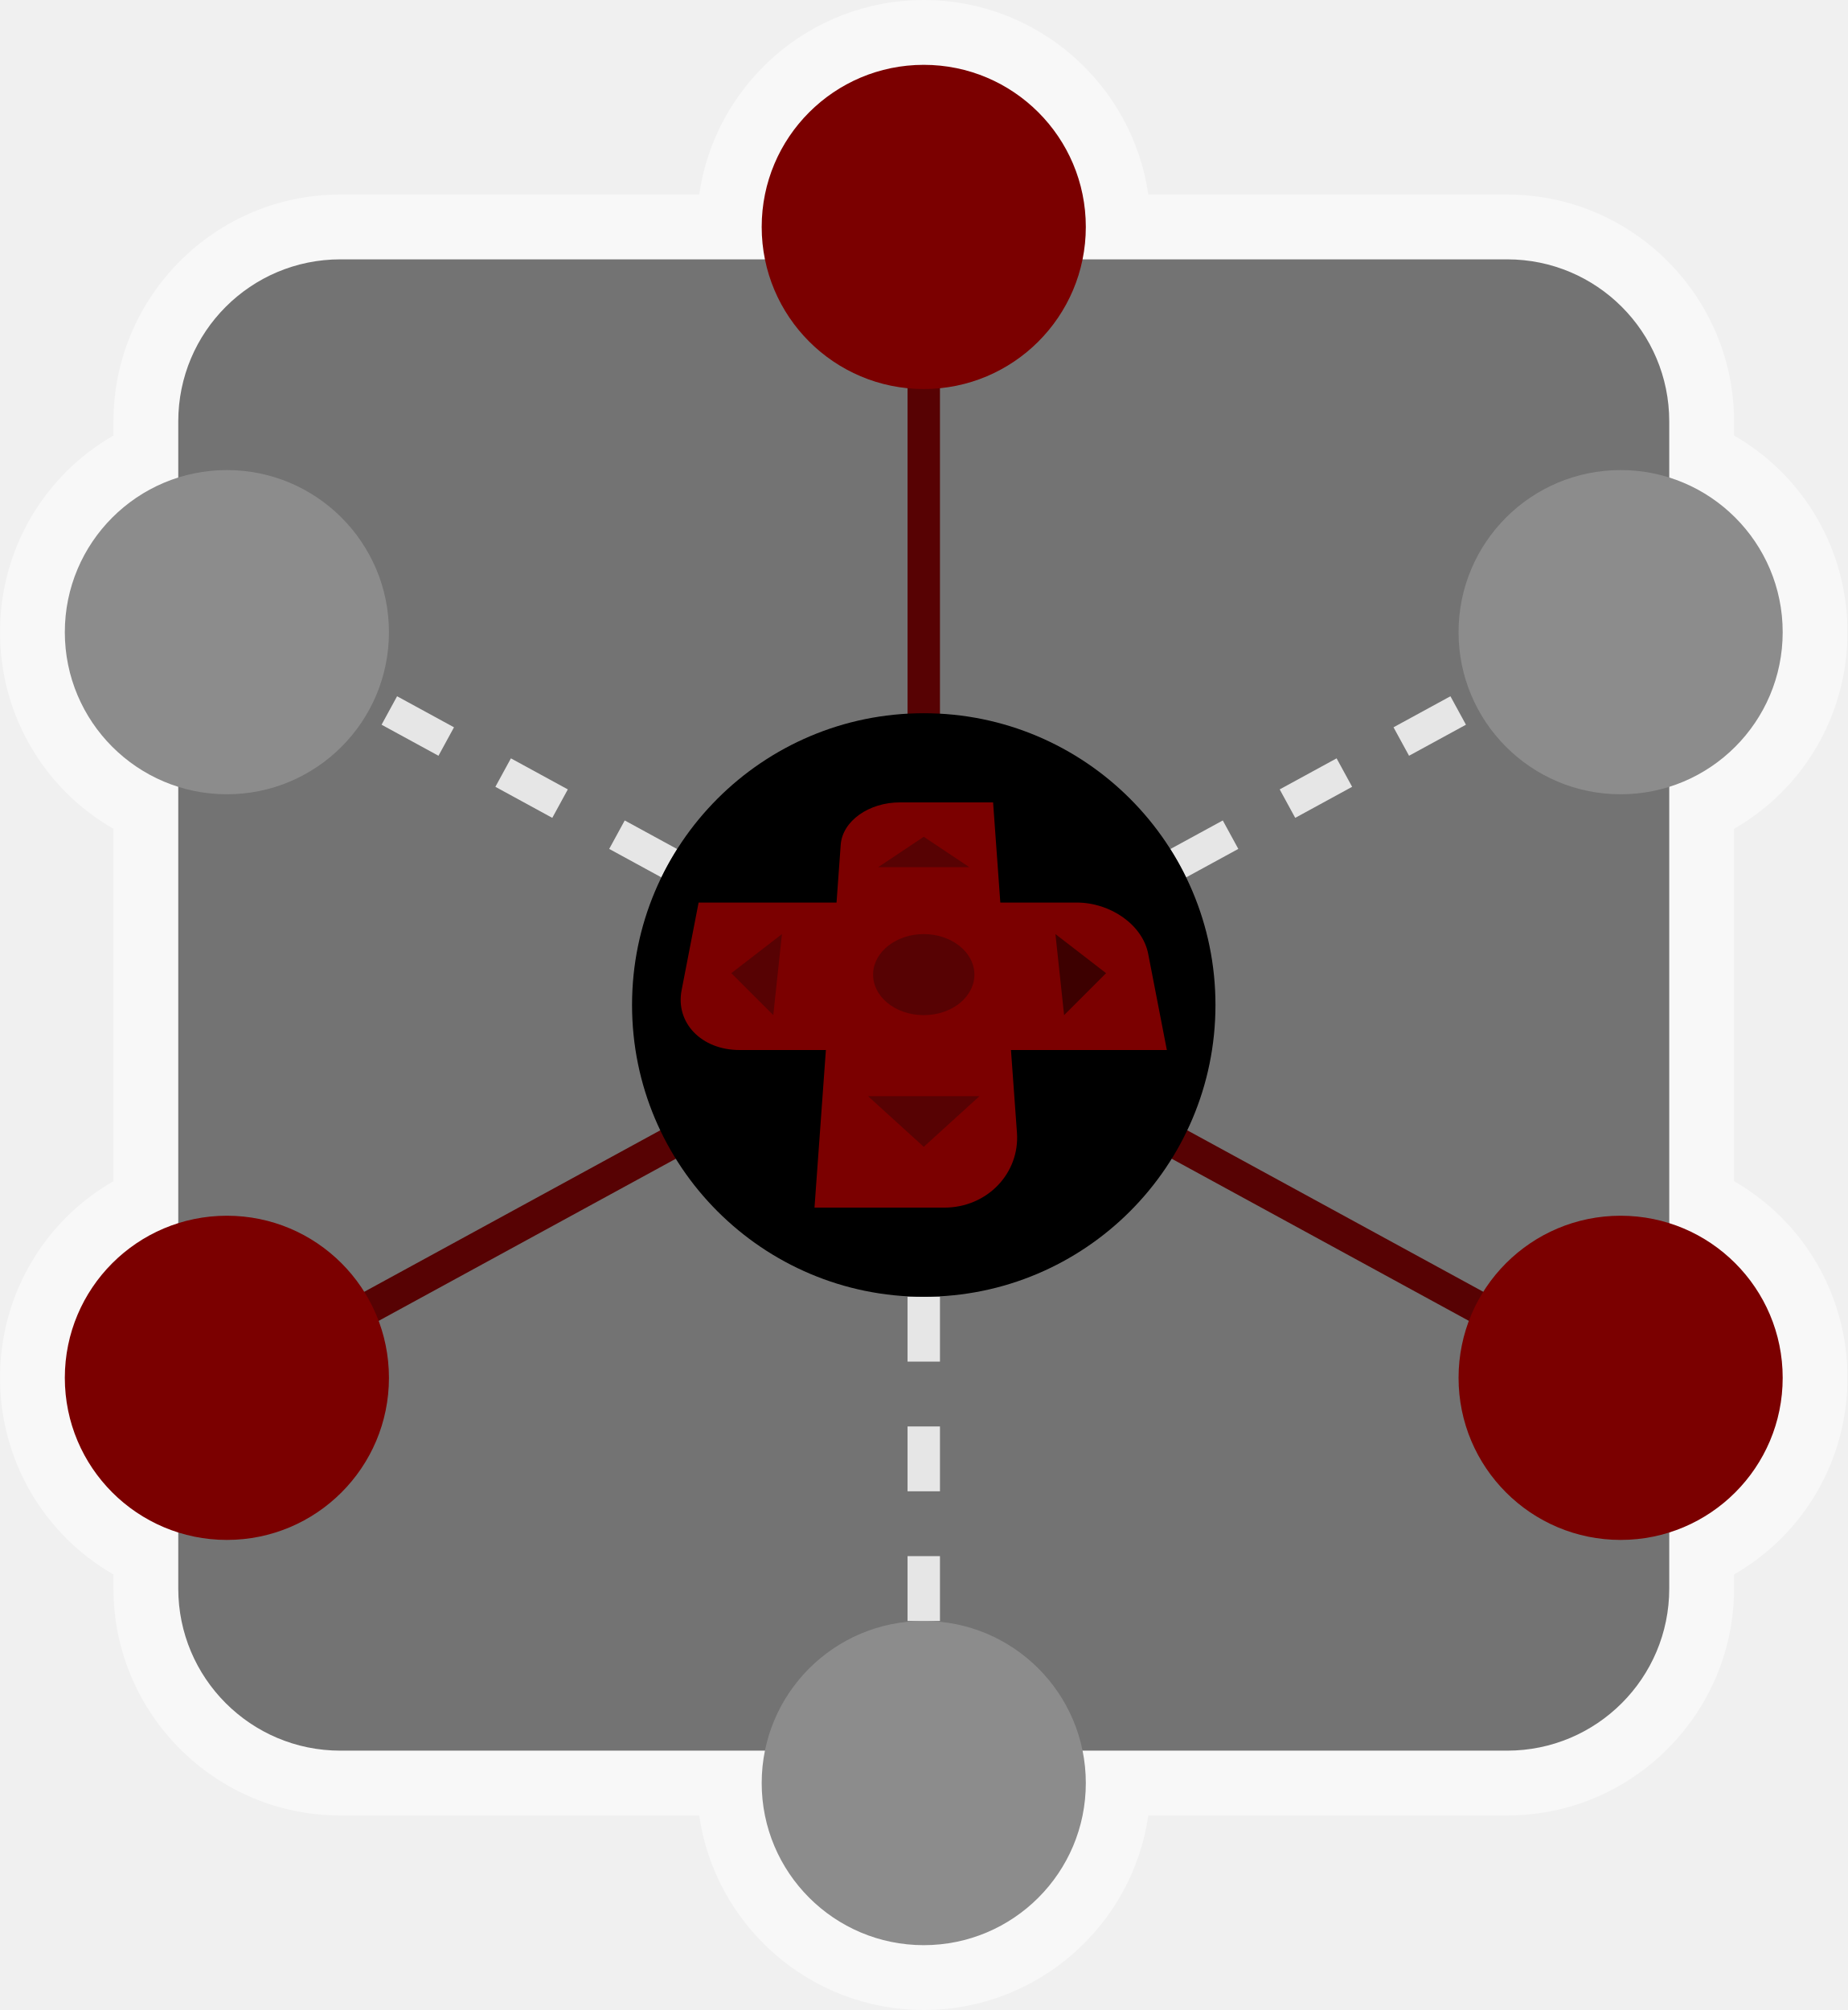
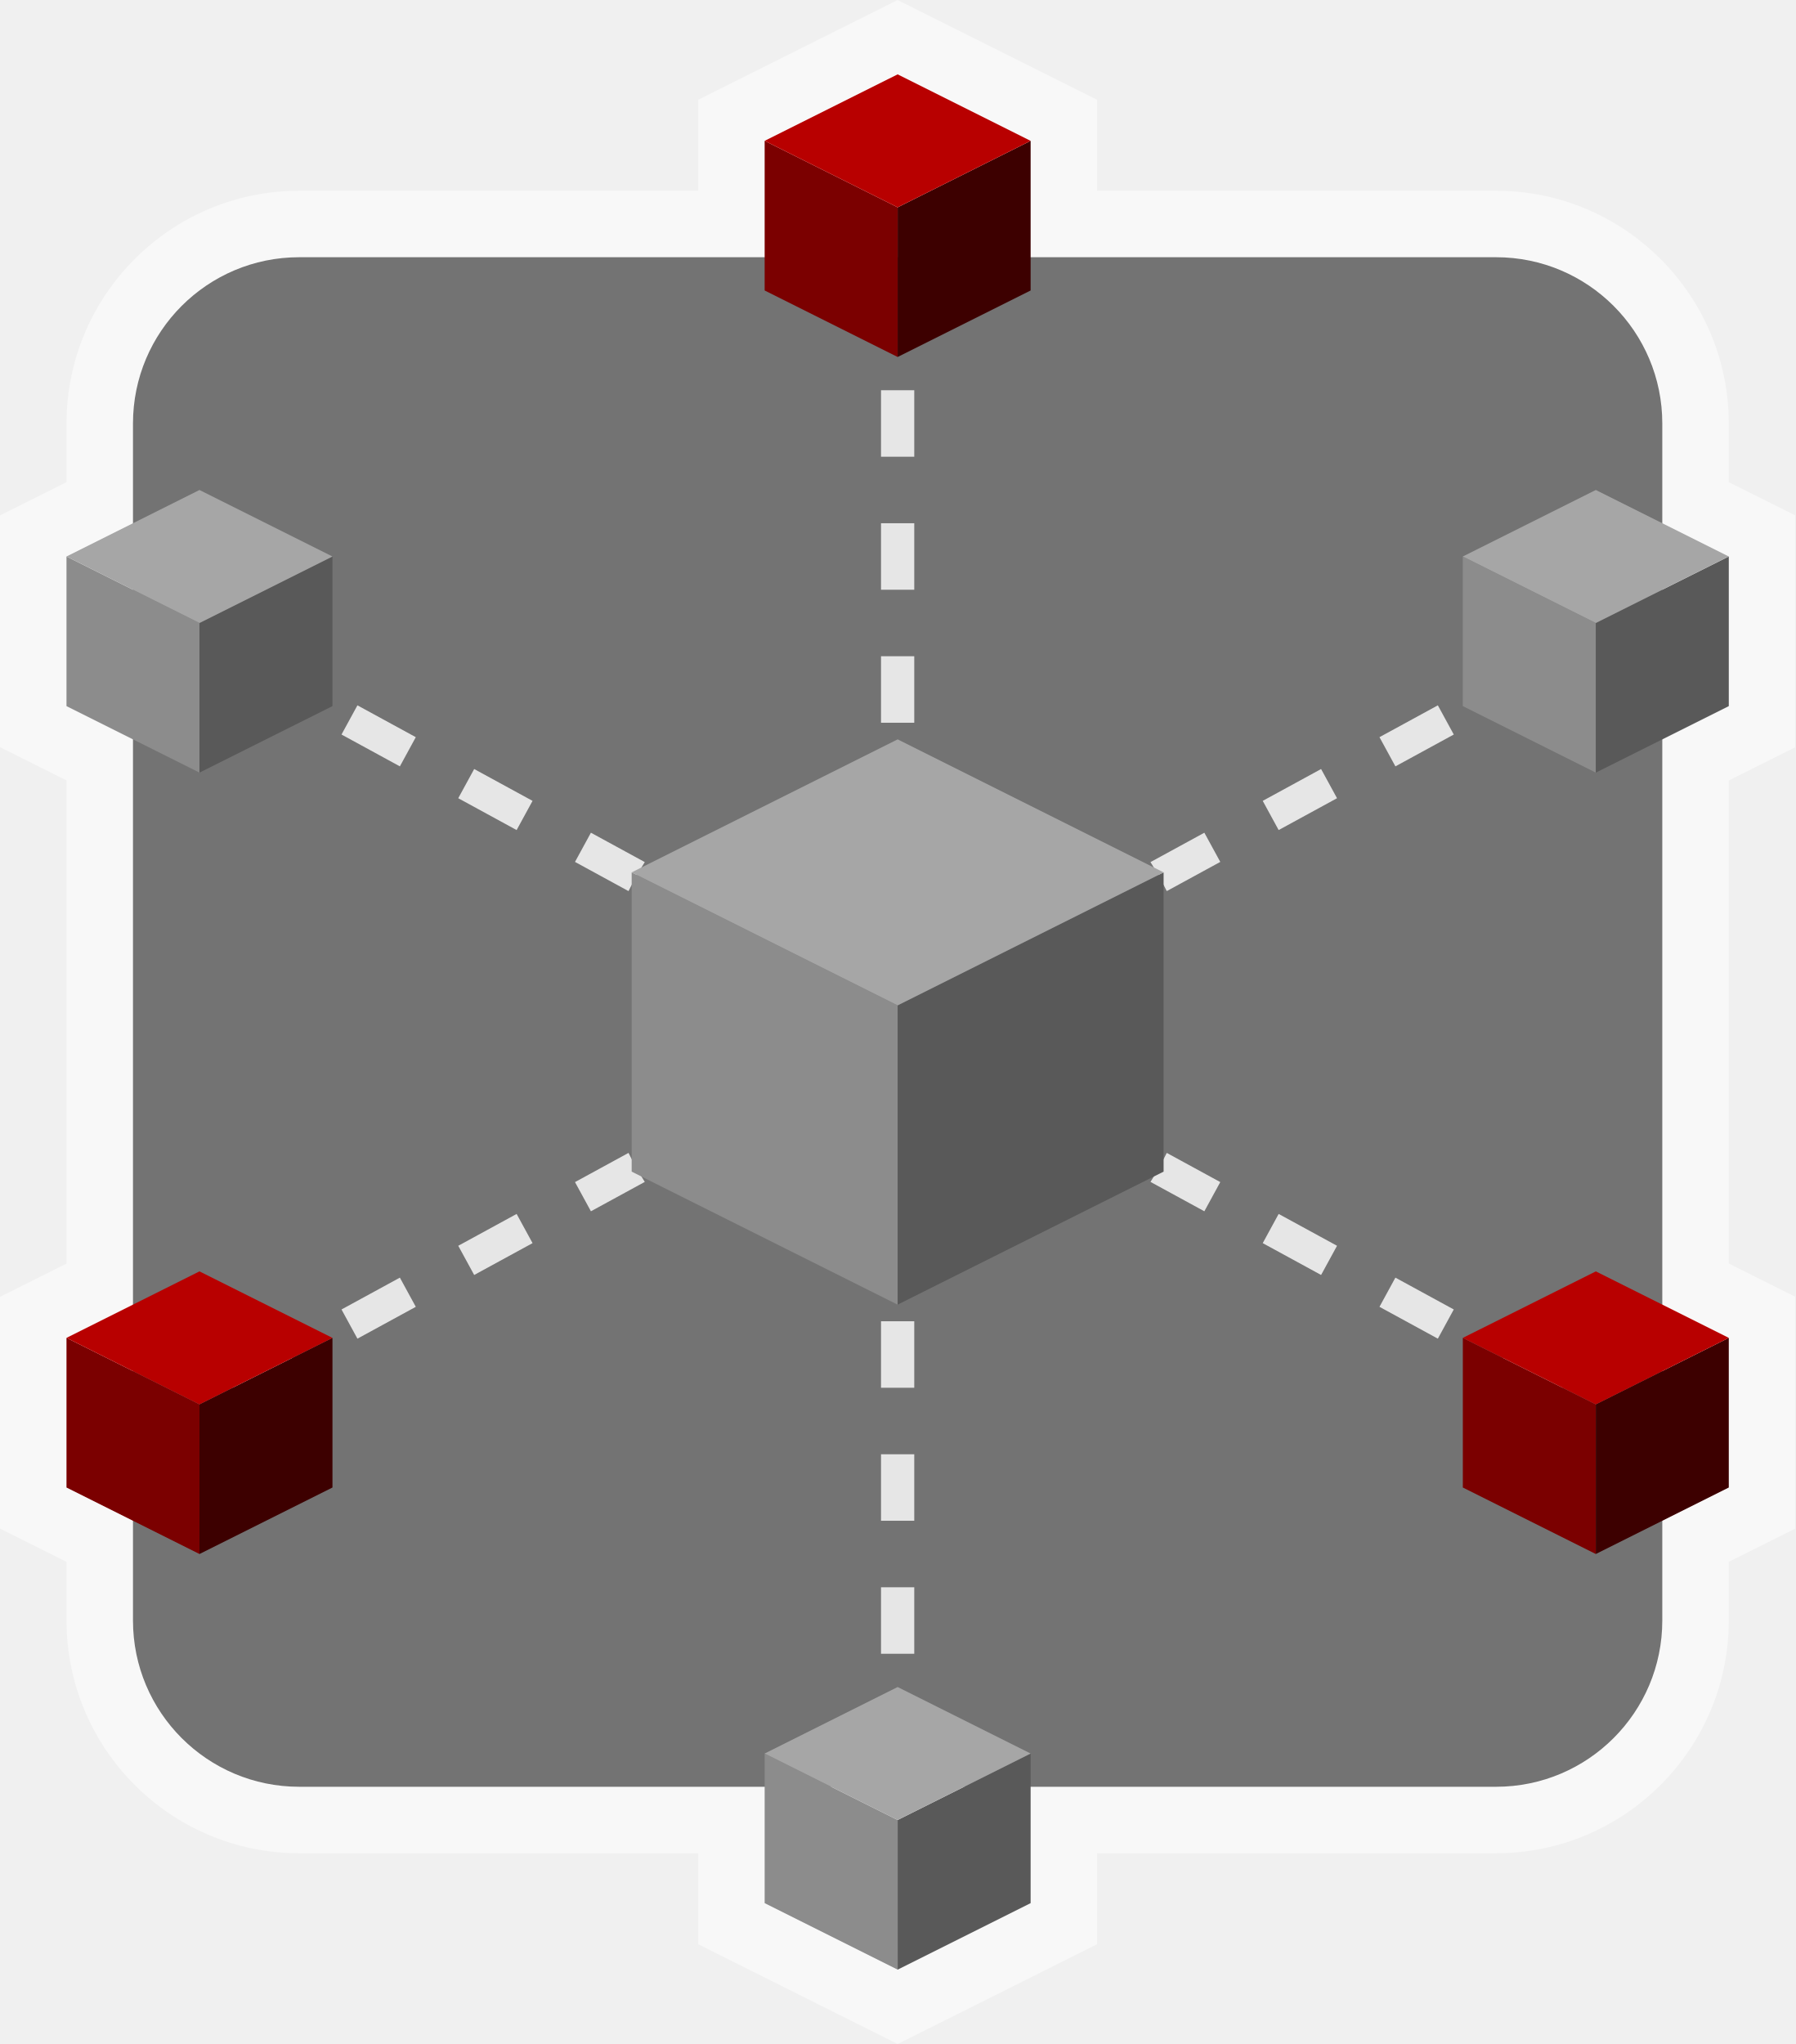
- <svg xmlns="http://www.w3.org/2000/svg" viewBox="0 0 304 330.666" height="330.666" width="304" xml:space="preserve" id="svg2" version="1.1">
+ <svg xmlns="http://www.w3.org/2000/svg" viewBox="0 0 288 327.851" height="327.851" width="288" xml:space="preserve" id="svg2" version="1.1">
  <defs id="defs6">
    <clipPath id="clipPath18" clipPathUnits="userSpaceOnUse">
      <path id="path16" d="M 0,256 H 256 V 0 H 0 Z" />
    </clipPath>
    <clipPath id="clipPath26" clipPathUnits="userSpaceOnUse">
-       <path id="path24" d="M 14,252 H 242 V 4 H 14 Z" />
+       <path id="path24" d="M 20,250.944 H 236 V 5.056 H 20 Z" />
    </clipPath>
  </defs>
-   <g transform="matrix(1.333333,0,0,-1.333333,-18.66667,335.9995)" id="g10">
+   <g transform="matrix(1.333333,0,0,-1.333333,-26.6668,334.592)" id="g10">
    <g id="g12">
      <g clip-path="url(#clipPath18)" id="g14">
        <g id="g20">
          <g id="g22" />
          <g id="g34">
            <g style="opacity:0.5" id="g32" clip-path="url(#clipPath26)">
-               <g id="g30" transform="translate(228,106.2646)">
-                 <path id="path28" style="fill:#ffffff;fill-opacity:1;fill-rule:nonzero;stroke:none" d="M 0,0 V 43.471 C 8.563,48.383 14,57.521 14,67.735 14,77.949 8.563,87.088 0,92 v 1.735 c 0,15.44 -12.561,28 -28,28 h -44.285 c -1.946,13.552 -13.634,24 -27.715,24 -14.082,0 -25.769,-10.448 -27.715,-24 H -172 c -15.439,0 -28,-12.56 -28,-28 V 92 c -8.562,-4.912 -14,-14.051 -14,-24.265 0,-10.214 5.438,-19.352 14,-24.264 V 0 c -8.562,-4.912 -14,-14.051 -14,-24.265 0,-10.214 5.438,-19.352 14,-24.264 v -1.736 c 0,-15.439 12.561,-28 28,-28 h 44.285 c 1.946,-13.55 13.633,-24 27.715,-24 14.081,0 25.769,10.45 27.715,24 H -28 c 15.439,0 28,12.561 28,28 v 1.736 c 8.563,4.912 14,14.05 14,24.264 C 14,-14.051 8.563,-4.912 0,0" />
+               <g id="g30" transform="translate(231.5781,191.1553)">
+                 <path id="path28" style="fill:#ffffff;fill-opacity:1;fill-rule:nonzero;stroke:none" d="m 0,0 -3.578,1.789 v 7.056 c 0,15.439 -12.561,28 -28,28 h -48 v 6 4.944 L -84,50 l -16,8 -3.578,1.789 -3.578,-1.789 -16,-8 -4.422,-2.211 v -4.944 -6 h -48 c -15.44,0 -28,-12.561 -28,-28 V 1.789 L -207.156,0 l -4.422,-2.211 v -4.944 -18 -4.945 l 4.422,-2.211 3.578,-1.789 v -58.111 l -3.578,-1.789 -4.422,-2.211 v -4.944 -18 -4.945 l 4.422,-2.211 3.578,-1.789 v -7.055 c 0,-15.44 12.56,-28 28,-28 h 48 v -6 -4.945 l 4.422,-2.211 16,-8 3.578,-1.789 3.578,1.789 16,8 4.422,2.211 v 4.945 6 h 48 c 15.439,0 28,12.56 28,28 v 7.055 l 3.578,1.789 4.422,2.211 v 4.945 18 4.944 L 0,-94 -3.578,-92.211 V -34.1 L 0,-32.311 4.422,-30.1 v 4.945 18 4.944 z" />
              </g>
            </g>
          </g>
        </g>
        <g transform="translate(200,36)" id="g36">
          <path id="path38" style="fill:#737373;fill-opacity:1;fill-rule:nonzero;stroke:none" d="m 0,0 h -144 c -11.046,0 -20,8.954 -20,20 v 144 c 0,11.046 8.954,20 20,20 H 0 c 11.046,0 20,-8.954 20,-20 V 20 C 20,8.954 11.046,0 0,0" />
        </g>
-         <g transform="translate(126,228)" id="g40">
-           <path id="path42" style="fill:#570203;fill-opacity:1;fill-rule:nonzero;stroke:none" d="m 0,0 v -98.813 l -86.958,-47.431 1.916,-3.512 87.042,47.478 87.042,-47.478 1.916,3.512 L 4,-98.813 V 0 Z" />
+         <path id="path40" style="fill:#e6e6e6;fill-opacity:1;fill-rule:nonzero;stroke:none" d="m 126,84 h 4 v 8 h -4 z" />
+         <path id="path42" style="fill:#e6e6e6;fill-opacity:1;fill-rule:nonzero;stroke:none" d="m 130,60 h -4 v -8 h 4 z" />
+         <path id="path44" style="fill:#e6e6e6;fill-opacity:1;fill-rule:nonzero;stroke:none" d="m 130,76 h -4 v -8 h 4 z" />
+         <g transform="translate(97.5767,147.2363)" id="g46">
+           <path id="path48" style="fill:#e6e6e6;fill-opacity:1;fill-rule:nonzero;stroke:none" d="M 0,0 -6.48,3.534 -8.395,0.022 -1.956,-3.49 C -1.369,-2.286 -0.712,-1.124 0,0" />
        </g>
-         <g transform="translate(42,102)" id="g44">
-           <path id="path46" style="fill:#7b0000;fill-opacity:1;fill-rule:nonzero;stroke:none" d="m 0,0 c 11.046,0 20,-8.954 20,-20 0,-11.046 -8.954,-20 -20,-20 -11.046,0 -20,8.954 -20,20 0,11.046 8.954,20 20,20" />
+         <g transform="translate(77.0508,158.4326)" id="g50">
+           <path id="path52" style="fill:#e6e6e6;fill-opacity:1;fill-rule:nonzero;stroke:none" d="m 0,0 -1.916,-3.512 7.023,-3.831 1.916,3.512 z" />
        </g>
-         <g transform="translate(214,102)" id="g48">
-           <path id="path50" style="fill:#7b0000;fill-opacity:1;fill-rule:nonzero;stroke:none" d="m 0,0 c 11.046,0 20,-8.954 20,-20 0,-11.046 -8.954,-20 -20,-20 -11.046,0 -20,8.954 -20,20 0,11.046 8.954,20 20,20" />
+         <g transform="translate(48.958,173.7559)" id="g54">
+           <path id="path56" style="fill:#e6e6e6;fill-opacity:1;fill-rule:nonzero;stroke:none" d="m 0,0 -1.916,-3.512 7.023,-3.831 1.916,3.512 z" />
        </g>
-         <g transform="translate(128,52)" id="g52">
-           <path id="path54" style="fill:#8c8c8c;fill-opacity:1;fill-rule:nonzero;stroke:none" d="m 0,0 c 11.046,0 20,-8.954 20,-20 0,-11.046 -8.954,-20 -20,-20 -11.046,0 -20,8.954 -20,20 0,11.046 8.954,20 20,20" />
+         <g transform="translate(201.9346,166.4131)" id="g58">
+           <path id="path60" style="fill:#e6e6e6;fill-opacity:1;fill-rule:nonzero;stroke:none" d="M 0,0 7.023,3.831 5.107,7.343 -1.916,3.512 Z" />
        </g>
-         <g transform="translate(128,244)" id="g56">
-           <path id="path58" style="fill:#7b0000;fill-opacity:1;fill-rule:nonzero;stroke:none" d="m 0,0 c 11.046,0 20,-8.954 20,-20 0,-11.046 -8.954,-20 -20,-20 -11.046,0 -20,8.954 -20,20 0,11.046 8.954,20 20,20" />
+         <g transform="translate(68.1118,158.752)" id="g62">
+           <path id="path64" style="fill:#e6e6e6;fill-opacity:1;fill-rule:nonzero;stroke:none" d="M 0,0 1.915,3.512 -5.108,7.342 -7.023,3.83 Z" />
        </g>
-         <path id="path60" style="fill:#e6e6e6;fill-opacity:1;fill-rule:nonzero;stroke:none" d="m 126,84 h 4 v 8 h -4 z" />
-         <path id="path62" style="fill:#e6e6e6;fill-opacity:1;fill-rule:nonzero;stroke:none" d="m 130,60 h -4 v -8 h 4 z" />
-         <path id="path64" style="fill:#e6e6e6;fill-opacity:1;fill-rule:nonzero;stroke:none" d="m 130,76 h -4 v -8 h 4 z" />
-         <g transform="translate(97.5767,147.2363)" id="g66">
-           <path id="path68" style="fill:#e6e6e6;fill-opacity:1;fill-rule:nonzero;stroke:none" d="M 0,0 -6.48,3.534 -8.395,0.022 -1.956,-3.49 C -1.369,-2.286 -0.712,-1.124 0,0" />
+         <g transform="translate(160.3789,143.7466)" id="g66">
+           <path id="path68" style="fill:#e6e6e6;fill-opacity:1;fill-rule:nonzero;stroke:none" d="M 0,0 6.44,3.512 4.524,7.024 -1.956,3.49 C -1.243,2.366 -0.587,1.204 0,0" />
        </g>
-         <g transform="translate(77.0508,158.4326)" id="g70">
-           <path id="path72" style="fill:#e6e6e6;fill-opacity:1;fill-rule:nonzero;stroke:none" d="m 0,0 -1.916,-3.512 7.023,-3.831 1.916,3.512 z" />
+         <g transform="translate(187.8887,158.752)" id="g70">
+           <path id="path72" style="fill:#e6e6e6;fill-opacity:1;fill-rule:nonzero;stroke:none" d="M 0,0 7.023,3.83 5.107,7.342 -1.916,3.512 Z" />
        </g>
-         <g transform="translate(48.958,173.7559)" id="g74">
-           <path id="path76" style="fill:#e6e6e6;fill-opacity:1;fill-rule:nonzero;stroke:none" d="m 0,0 -1.916,-3.512 7.023,-3.831 1.916,3.512 z" />
+         <g transform="translate(173.8418,151.0898)" id="g74">
+           <path id="path76" style="fill:#e6e6e6;fill-opacity:1;fill-rule:nonzero;stroke:none" d="M 0,0 7.023,3.831 5.107,7.343 -1.916,3.512 Z" />
        </g>
-         <g transform="translate(201.9346,166.4131)" id="g78">
-           <path id="path80" style="fill:#e6e6e6;fill-opacity:1;fill-rule:nonzero;stroke:none" d="M 0,0 7.023,3.831 5.107,7.343 -1.916,3.512 Z" />
+         <path id="path78" style="fill:#e6e6e6;fill-opacity:1;fill-rule:nonzero;stroke:none" d="m 130,172 h -4 v -8 h 4 z" />
+         <path id="path80" style="fill:#e6e6e6;fill-opacity:1;fill-rule:nonzero;stroke:none" d="m 126,196 h 4 v 8 h -4 z" />
+         <path id="path82" style="fill:#e6e6e6;fill-opacity:1;fill-rule:nonzero;stroke:none" d="m 126,180 h 4 v 8 h -4 z" />
+         <g transform="translate(158.4229,108.7637)" id="g84">
+           <path id="path86" style="fill:#e6e6e6;fill-opacity:1;fill-rule:nonzero;stroke:none" d="m 0,0 6.48,-3.534 1.916,3.512 -6.44,3.511 C 1.369,2.286 0.713,1.124 0,0" />
        </g>
-         <g transform="translate(68.1118,158.752)" id="g82">
-           <path id="path84" style="fill:#e6e6e6;fill-opacity:1;fill-rule:nonzero;stroke:none" d="M 0,0 1.915,3.512 -5.108,7.342 -7.023,3.83 Z" />
+         <g transform="translate(178.9492,97.5674)" id="g88">
+           <path id="path90" style="fill:#e6e6e6;fill-opacity:1;fill-rule:nonzero;stroke:none" d="M 0,0 1.916,3.512 -5.107,7.343 -7.023,3.831 Z" />
        </g>
-         <g transform="translate(160.3789,143.7466)" id="g86">
-           <path id="path88" style="fill:#e6e6e6;fill-opacity:1;fill-rule:nonzero;stroke:none" d="M 0,0 6.44,3.512 4.524,7.024 -1.956,3.49 C -1.243,2.366 -0.587,1.204 0,0" />
+         <g transform="translate(207.042,82.2441)" id="g92">
+           <path id="path94" style="fill:#e6e6e6;fill-opacity:1;fill-rule:nonzero;stroke:none" d="M 0,0 1.916,3.512 -5.107,7.343 -7.023,3.831 Z" />
        </g>
-         <g transform="translate(187.8887,158.752)" id="g90">
-           <path id="path92" style="fill:#e6e6e6;fill-opacity:1;fill-rule:nonzero;stroke:none" d="M 0,0 7.023,3.83 5.107,7.342 -1.916,3.512 Z" />
+         <g transform="translate(54.0654,89.5869)" id="g96">
+           <path id="path98" style="fill:#e6e6e6;fill-opacity:1;fill-rule:nonzero;stroke:none" d="m 0,0 -7.023,-3.831 1.916,-3.512 7.023,3.831 z" />
        </g>
-         <g transform="translate(173.8418,151.0898)" id="g94">
-           <path id="path96" style="fill:#e6e6e6;fill-opacity:1;fill-rule:nonzero;stroke:none" d="M 0,0 7.023,3.831 5.107,7.343 -1.916,3.512 Z" />
+         <g transform="translate(187.8877,97.248)" id="g100">
+           <path id="path102" style="fill:#e6e6e6;fill-opacity:1;fill-rule:nonzero;stroke:none" d="m 0,0 -1.915,-3.512 7.023,-3.83 1.915,3.512 z" />
        </g>
-         <g transform="translate(128,164)" id="g98">
-           <path id="path100" style="fill:#000000;fill-opacity:1;fill-rule:nonzero;stroke:none" d="m 0,0 c 19.882,0 36,-16.118 36,-36 0,-19.882 -16.118,-36 -36,-36 -19.882,0 -36,16.118 -36,36 0,19.882 16.118,36 36,36" />
+         <g transform="translate(95.6211,112.2539)" id="g104">
+           <path id="path106" style="fill:#e6e6e6;fill-opacity:1;fill-rule:nonzero;stroke:none" d="m 0,0 -6.44,-3.513 1.916,-3.511 6.48,3.534 C 1.244,-2.366 0.586,-1.204 0,0" />
        </g>
-         <g transform="translate(137.4492,140.6396)" id="g102">
-           <path id="path104" style="fill:#7b0000;fill-opacity:1;fill-rule:nonzero;stroke:none" d="m 0,0 -0.893,12.36 h -11.498 c -3.827,0 -7.095,-2.293 -7.308,-5.238 L -20.213,0 h -17.022 l -2.099,-10.824 c -0.772,-3.984 2.416,-7.371 7.16,-7.371 h 10.646 l -1.405,-19.445 h 16.006 c 5.328,0 9.339,4.261 8.979,9.244 L 1.314,-18.195 H 20.551 L 18.249,-6.328 C 17.558,-2.764 13.619,0 9.421,0 Z" />
+         <g transform="translate(68.1113,97.248)" id="g108">
+           <path id="path110" style="fill:#e6e6e6;fill-opacity:1;fill-rule:nonzero;stroke:none" d="m 0,0 -7.023,-3.83 1.916,-3.512 7.023,3.83 z" />
        </g>
-         <g transform="translate(109.4302,126.75)" id="g106">
-           <path id="path108" style="fill:#570203;fill-opacity:1;fill-rule:nonzero;stroke:none" d="M 0,0 -5.18,5.177 1.07,10 Z" />
+         <g transform="translate(82.1582,104.9102)" id="g112">
+           <path id="path114" style="fill:#e6e6e6;fill-opacity:1;fill-rule:nonzero;stroke:none" d="m 0,0 -7.023,-3.831 1.916,-3.512 7.023,3.831 z" />
        </g>
-         <g transform="translate(128,148.7573)" id="g110">
-           <path id="path112" style="fill:#570203;fill-opacity:1;fill-rule:nonzero;stroke:none" d="M 0,0 5.625,-3.75 H -5.625 Z" />
+         <g transform="translate(96,146)" id="g116">
+           <path id="path118" style="fill:#8c8c8c;fill-opacity:1;fill-rule:nonzero;stroke:none" d="M 0,0 32,-16 V -52 L 0,-36 Z" />
        </g>
-         <g transform="translate(128,110.5)" id="g114">
-           <path id="path116" style="fill:#570203;fill-opacity:1;fill-rule:nonzero;stroke:none" d="M 0,0 -6.875,6.25 H 6.875 Z" />
+         <g transform="translate(160,146)" id="g120">
+           <path id="path122" style="fill:#595959;fill-opacity:1;fill-rule:nonzero;stroke:none" d="M 0,0 -32,-16 V -52 L 0,-36 Z" />
        </g>
-         <g transform="translate(128,126.75)" id="g118">
-           <path id="path120" style="fill:#570203;fill-opacity:1;fill-rule:nonzero;stroke:none" d="M 0,0 C -3.577,0 -6.373,2.366 -6.246,5.18 -6.125,7.884 -3.329,10 0,10 3.33,10 6.124,7.884 6.246,5.18 6.372,2.366 3.578,0 0,0" />
+         <g transform="translate(128,130)" id="g124">
+           <path id="path126" style="fill:#a6a6a6;fill-opacity:1;fill-rule:nonzero;stroke:none" d="M 0,0 -32,16 0,32 32,16 Z" />
        </g>
-         <g transform="translate(145.3203,126.75)" id="g122">
-           <path id="path124" style="fill:#3d0000;fill-opacity:1;fill-rule:nonzero;stroke:none" d="M 0,0 -1.07,10 5.18,5.177 Z" />
+         <g transform="translate(28,184)" id="g128">
+           <path id="path130" style="fill:#8c8c8c;fill-opacity:1;fill-rule:nonzero;stroke:none" d="M 0,0 16,-8 V -26 L 0,-18 Z" />
        </g>
-         <g transform="translate(42,194)" id="g126">
-           <path id="path128" style="fill:#8c8c8c;fill-opacity:1;fill-rule:nonzero;stroke:none" d="m 0,0 c 11.046,0 20,-8.954 20,-20 0,-11.046 -8.954,-20 -20,-20 -11.046,0 -20,8.954 -20,20 0,11.046 8.954,20 20,20" />
+         <g transform="translate(60,184)" id="g132">
+           <path id="path134" style="fill:#595959;fill-opacity:1;fill-rule:nonzero;stroke:none" d="m 0,0 -16,-8 v -18 l 16,8 z" />
        </g>
-         <g transform="translate(214,194)" id="g130">
-           <path id="path132" style="fill:#8c8c8c;fill-opacity:1;fill-rule:nonzero;stroke:none" d="m 0,0 c 11.046,0 20,-8.954 20,-20 0,-11.046 -8.954,-20 -20,-20 -11.046,0 -20,8.954 -20,20 0,11.046 8.954,20 20,20" />
+         <g transform="translate(44,176)" id="g136">
+           <path id="path138" style="fill:#a6a6a6;fill-opacity:1;fill-rule:nonzero;stroke:none" d="M 0,0 -16,8 0,16 16,8 Z" />
+         </g>
+         <g transform="translate(196,184)" id="g140">
+           <path id="path142" style="fill:#8c8c8c;fill-opacity:1;fill-rule:nonzero;stroke:none" d="M 0,0 16,-8 V -26 L 0,-18 Z" />
+         </g>
+         <g transform="translate(228,184)" id="g144">
+           <path id="path146" style="fill:#595959;fill-opacity:1;fill-rule:nonzero;stroke:none" d="m 0,0 -16,-8 v -18 l 16,8 z" />
+         </g>
+         <g transform="translate(212,176)" id="g148">
+           <path id="path150" style="fill:#a6a6a6;fill-opacity:1;fill-rule:nonzero;stroke:none" d="M 0,0 -16,8 0,16 16,8 Z" />
+         </g>
+         <g transform="translate(28,90)" id="g152">
+           <path id="path154" style="fill:#7b0000;fill-opacity:1;fill-rule:nonzero;stroke:none" d="M 0,0 16,-8 V -26 L 0,-18 Z" />
+         </g>
+         <g transform="translate(60,90)" id="g156">
+           <path id="path158" style="fill:#3d0000;fill-opacity:1;fill-rule:nonzero;stroke:none" d="m 0,0 -16,-8 v -18 l 16,8 z" />
+         </g>
+         <g transform="translate(44,82)" id="g160">
+           <path id="path162" style="fill:#b80000;fill-opacity:1;fill-rule:nonzero;stroke:none" d="M 0,0 -16,8 0,16 16,8 Z" />
+         </g>
+         <g transform="translate(196,90)" id="g164">
+           <path id="path166" style="fill:#7b0000;fill-opacity:1;fill-rule:nonzero;stroke:none" d="M 0,0 16,-8 V -26 L 0,-18 Z" />
+         </g>
+         <g transform="translate(228,90)" id="g168">
+           <path id="path170" style="fill:#3d0000;fill-opacity:1;fill-rule:nonzero;stroke:none" d="m 0,0 -16,-8 v -18 l 16,8 z" />
+         </g>
+         <g transform="translate(212,82)" id="g172">
+           <path id="path174" style="fill:#b80000;fill-opacity:1;fill-rule:nonzero;stroke:none" d="M 0,0 -16,8 0,16 16,8 Z" />
+         </g>
+         <g transform="translate(112,40)" id="g176">
+           <path id="path178" style="fill:#8c8c8c;fill-opacity:1;fill-rule:nonzero;stroke:none" d="M 0,0 16,-8 V -26 L 0,-18 Z" />
+         </g>
+         <g transform="translate(144,40)" id="g180">
+           <path id="path182" style="fill:#595959;fill-opacity:1;fill-rule:nonzero;stroke:none" d="m 0,0 -16,-8 v -18 l 16,8 z" />
+         </g>
+         <g transform="translate(128,32)" id="g184">
+           <path id="path186" style="fill:#a6a6a6;fill-opacity:1;fill-rule:nonzero;stroke:none" d="M 0,0 -16,8 0,16 16,8 Z" />
+         </g>
+         <g transform="translate(112,234)" id="g188">
+           <path id="path190" style="fill:#7b0000;fill-opacity:1;fill-rule:nonzero;stroke:none" d="M 0,0 16,-8 V -26 L 0,-18 Z" />
+         </g>
+         <g transform="translate(144,234)" id="g192">
+           <path id="path194" style="fill:#3d0000;fill-opacity:1;fill-rule:nonzero;stroke:none" d="m 0,0 -16,-8 v -18 l 16,8 z" />
+         </g>
+         <g transform="translate(128,226)" id="g196">
+           <path id="path198" style="fill:#b80000;fill-opacity:1;fill-rule:nonzero;stroke:none" d="M 0,0 -16,8 0,16 16,8 Z" />
        </g>
      </g>
    </g>
  </g>
</svg>
